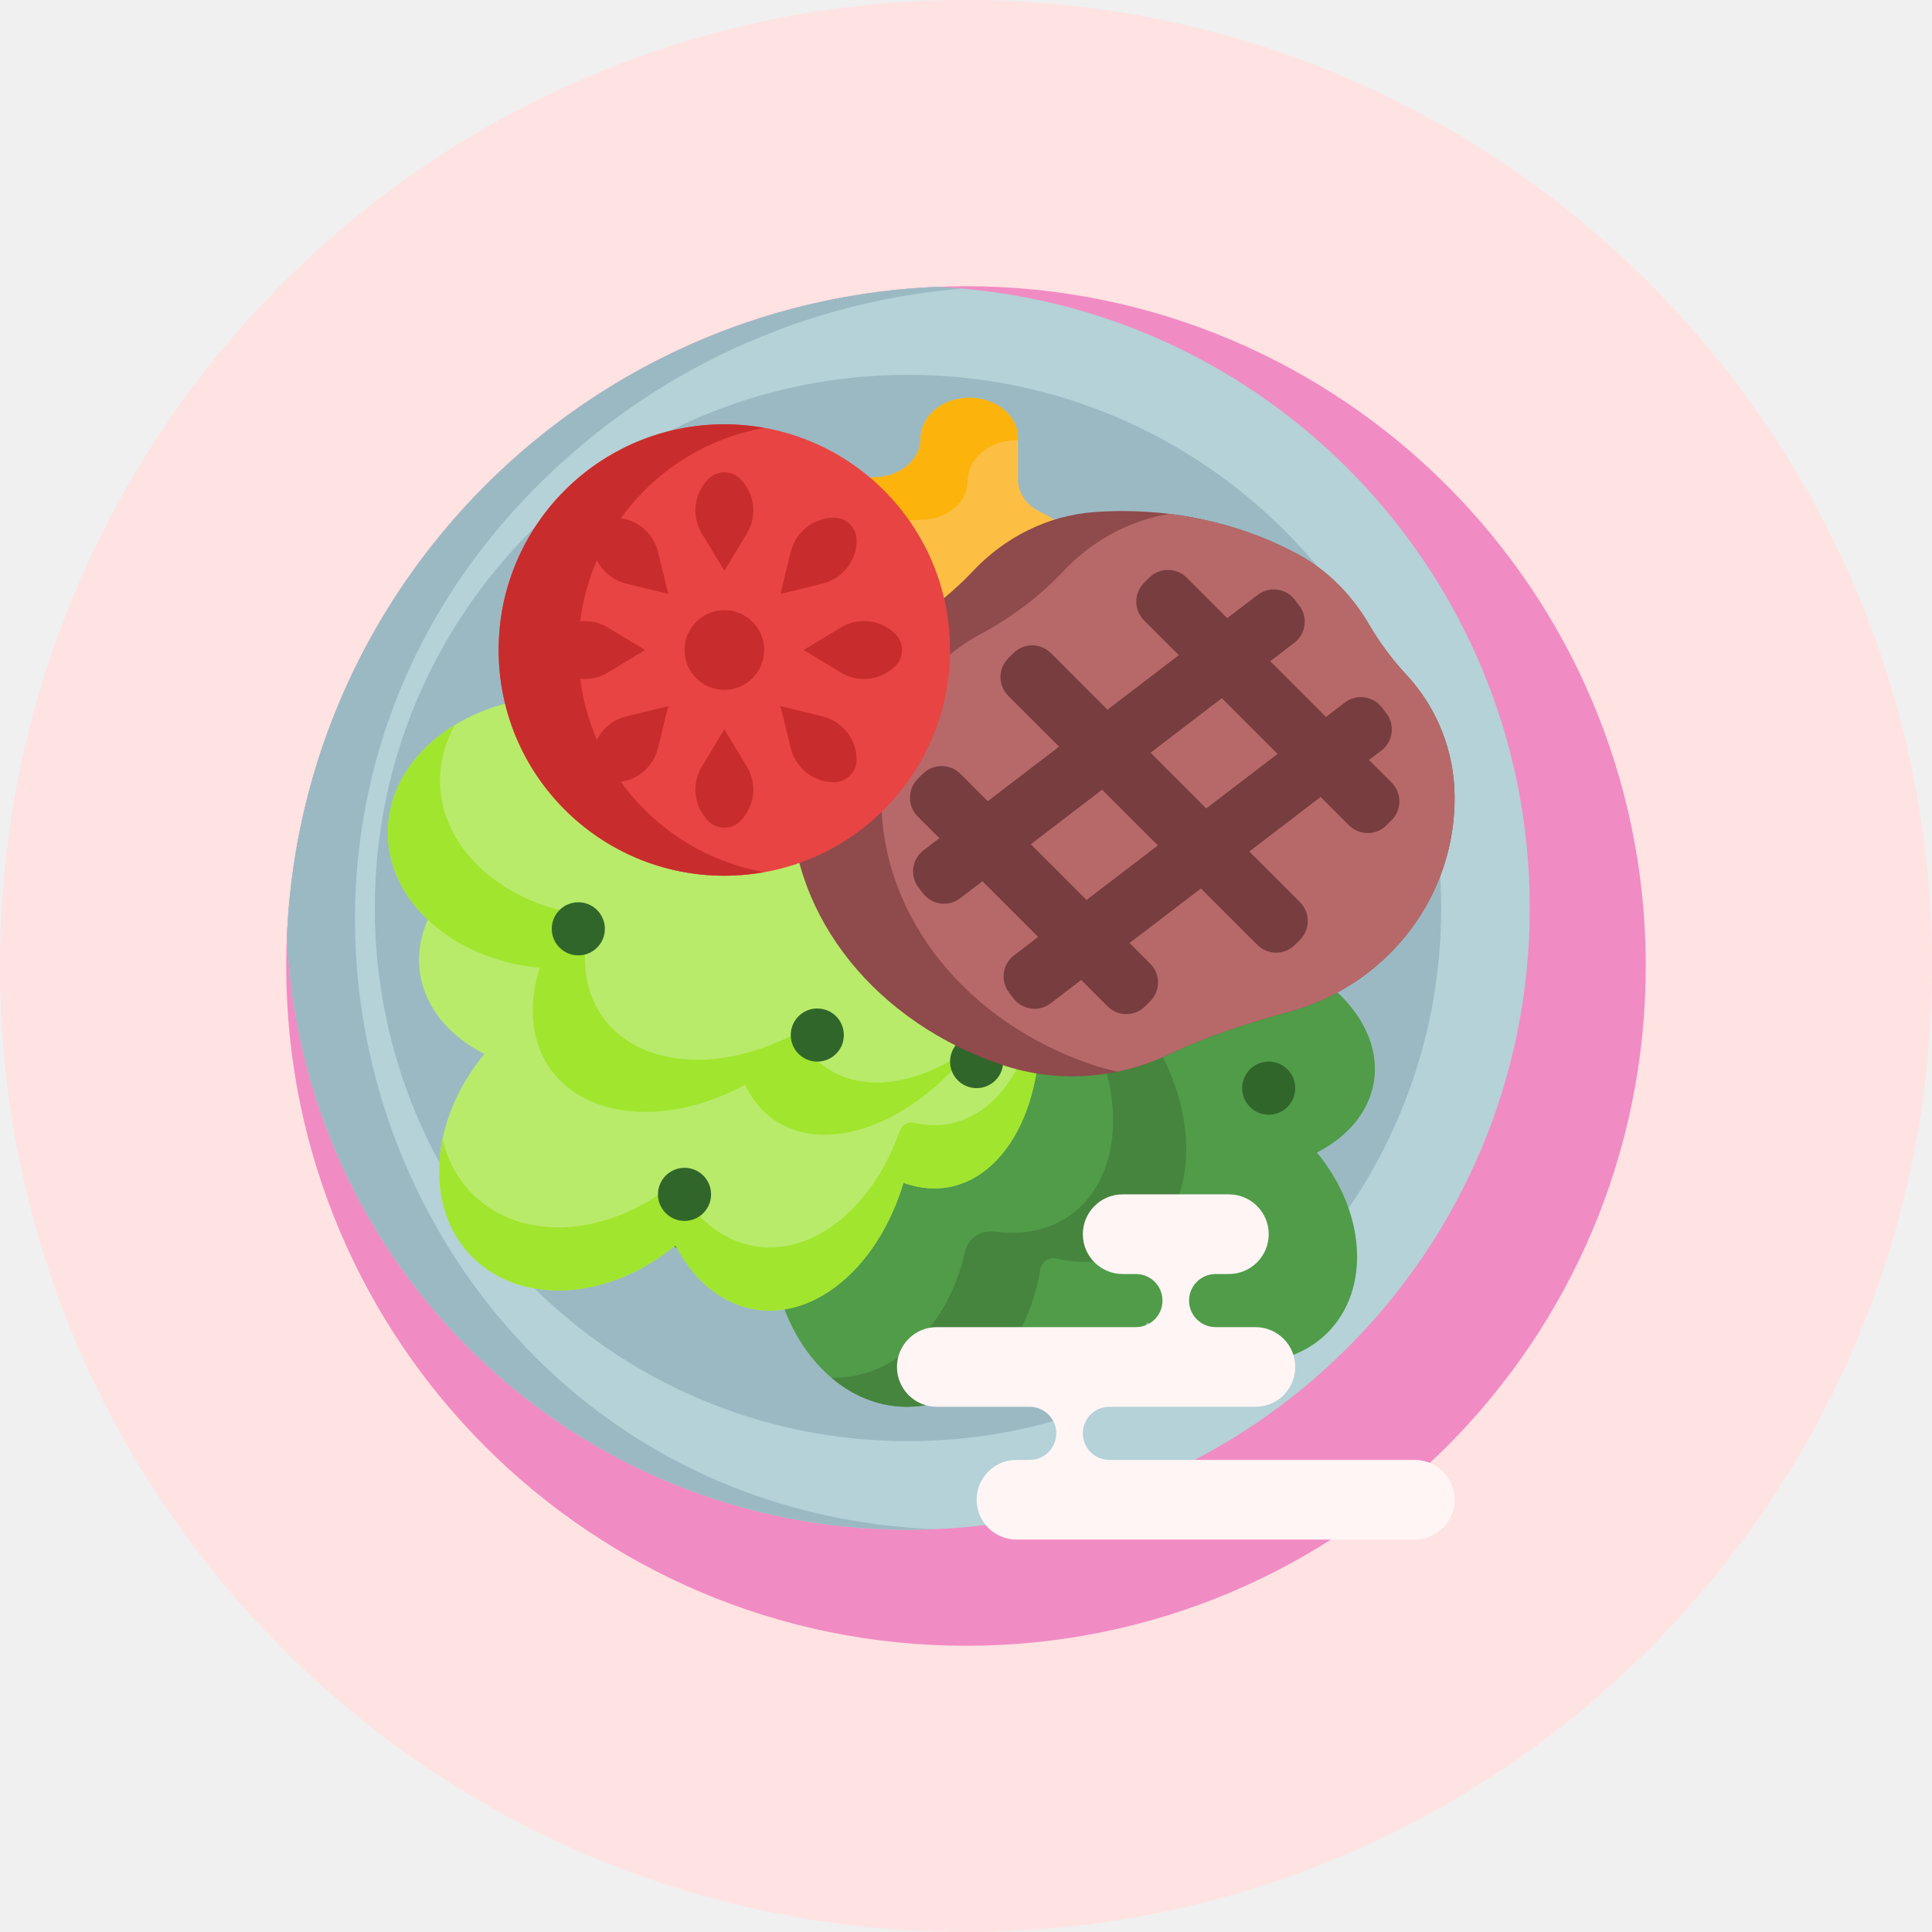
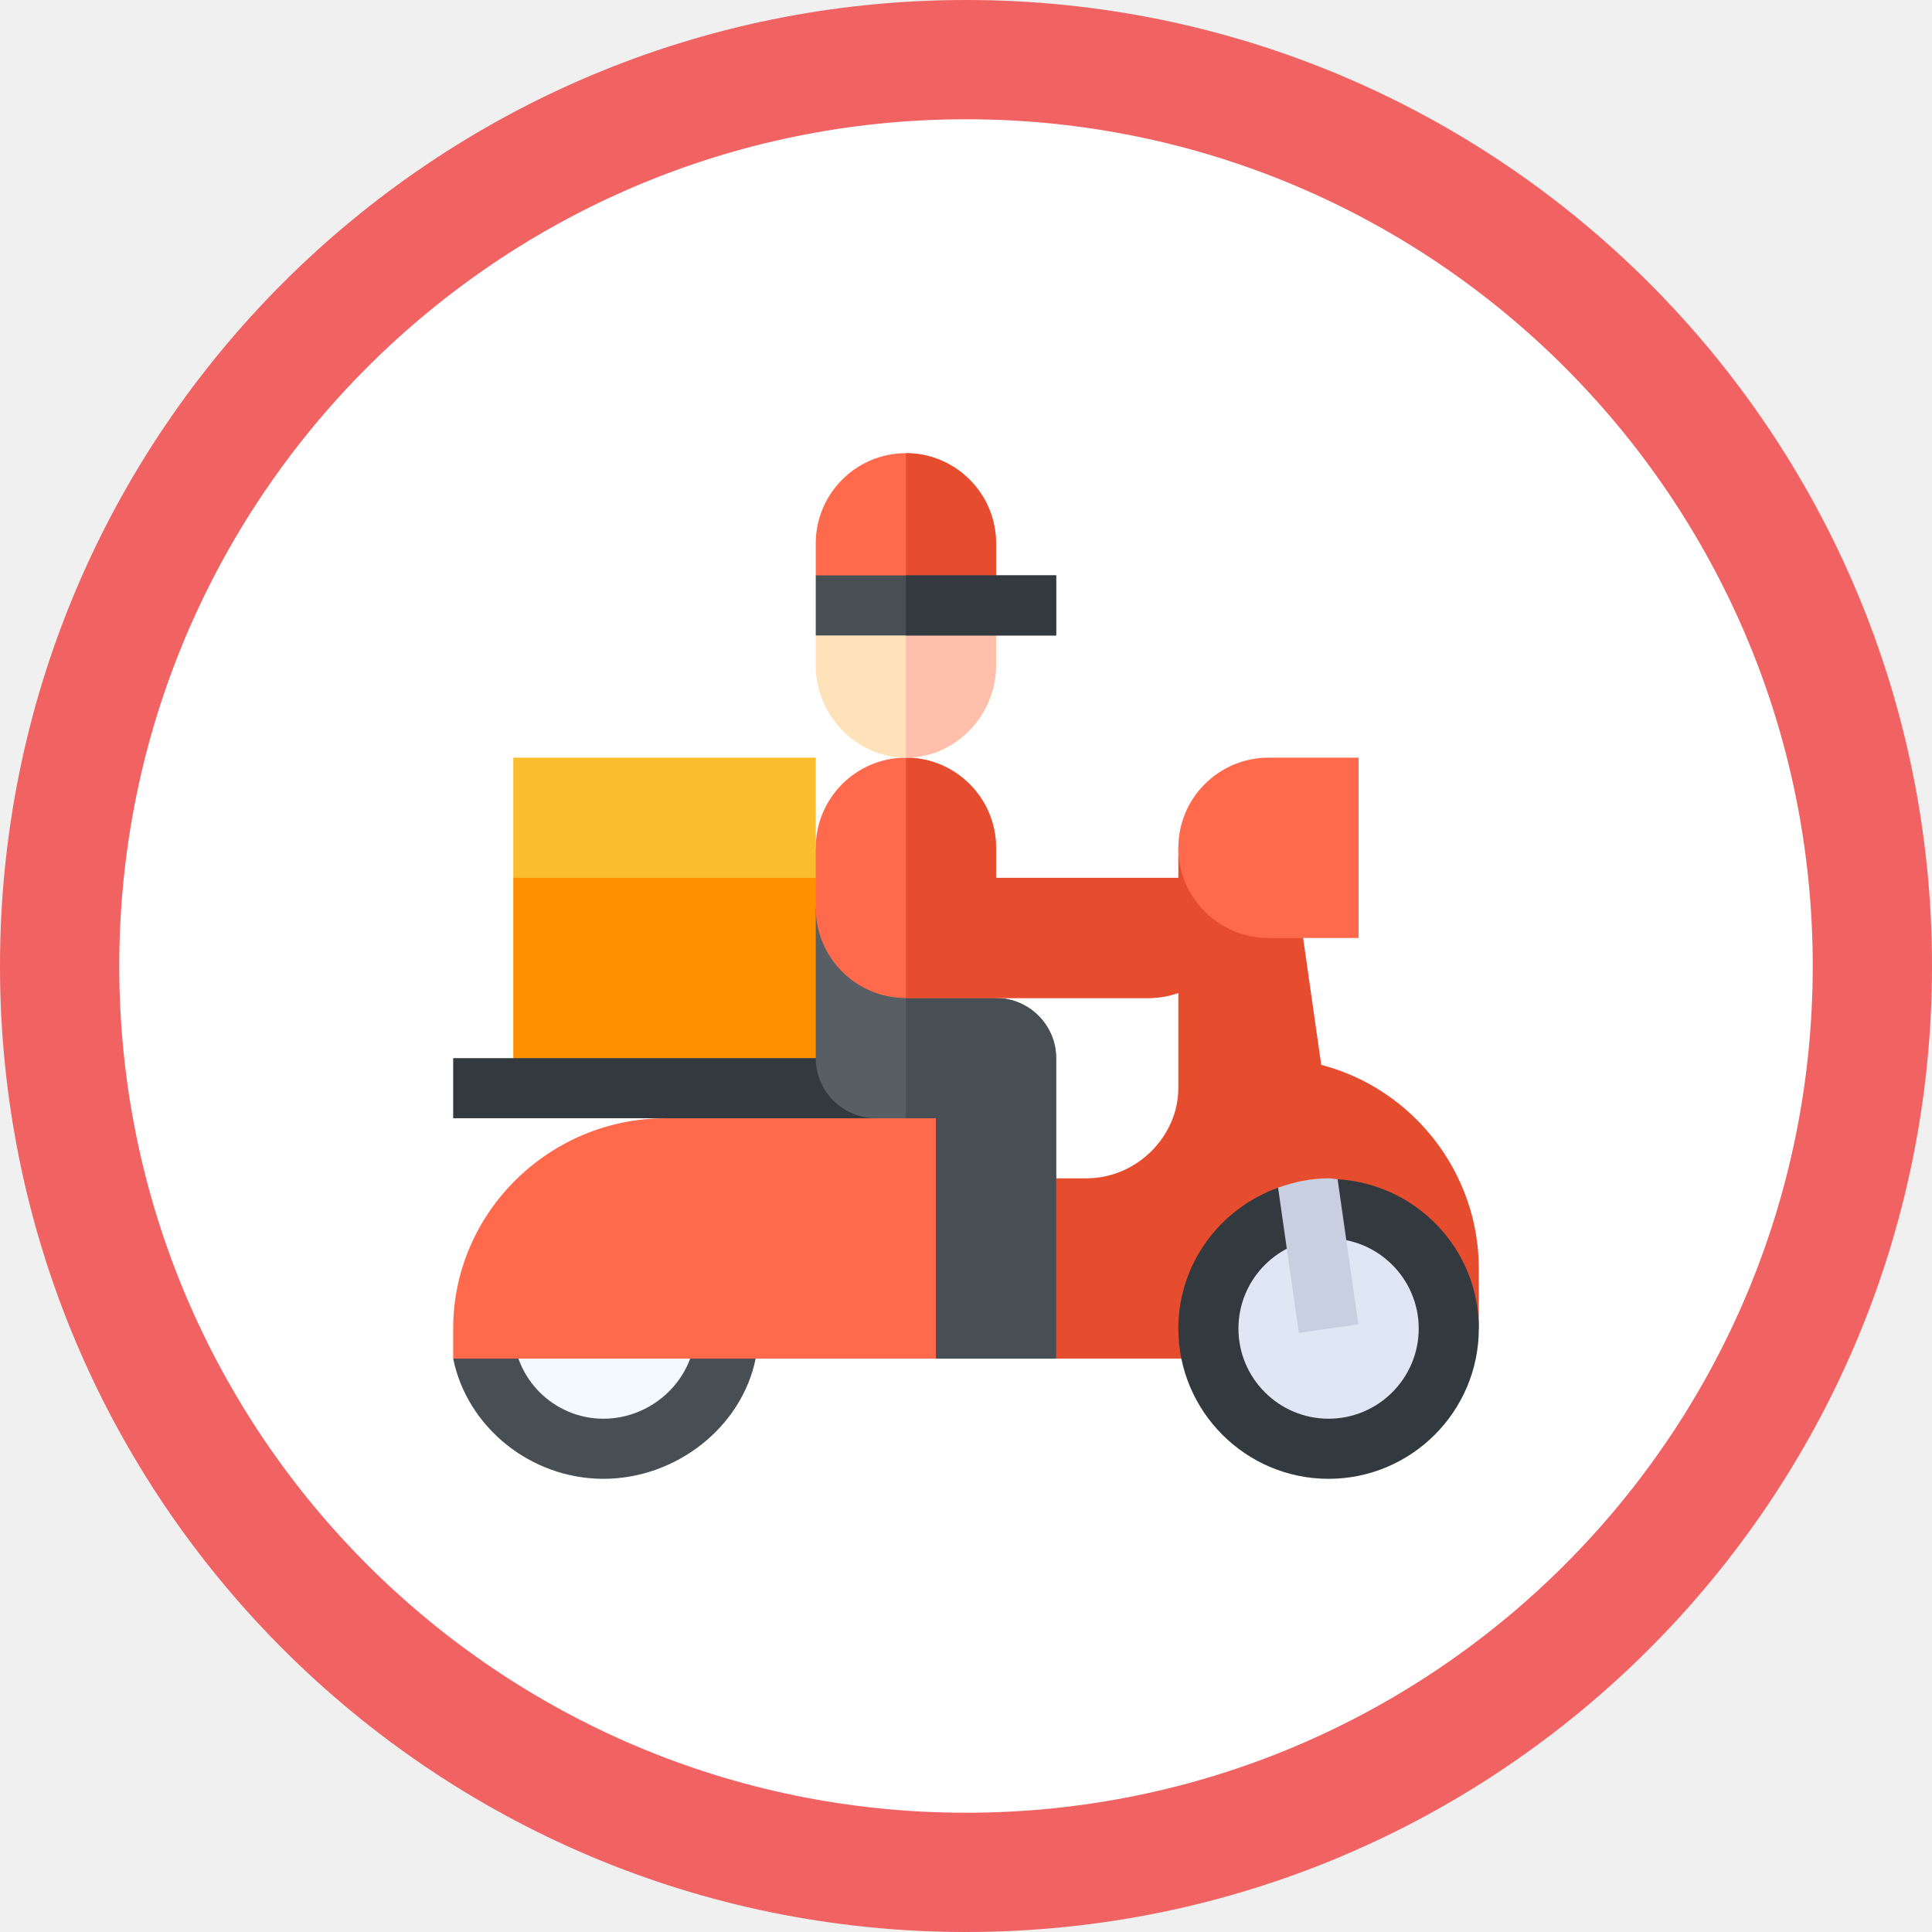
<svg xmlns="http://www.w3.org/2000/svg" width="162" height="162" viewBox="0 0 162 162" fill="none">
-   <circle cx="81" cy="81" r="81" fill="#FFE2E2" />
-   <path d="M138 81C138 49.519 112.481 24 81 24C49.519 24 24 49.519 24 81C24 112.481 49.519 138 81 138C112.481 138 138 112.481 138 81Z" fill="#F18BC3" />
-   <path d="M126.047 76.136C126.047 48.572 103.701 26.226 76.136 26.226C48.572 26.226 26.227 48.572 26.227 76.136C26.227 103.701 48.572 126.047 76.136 126.047C103.701 126.047 126.047 103.701 126.047 76.136Z" fill="#9BB9C3" />
-   <path d="M76.136 128.273C48.143 128.273 25.306 106.211 24.056 78.526C25.317 49.015 49.015 25.317 78.526 24.056C106.211 25.306 128.273 48.143 128.273 76.136C128.274 104.931 104.931 128.273 76.136 128.273ZM76.136 31.428C51.445 31.428 31.428 51.445 31.428 76.136C31.428 100.828 51.445 120.844 76.136 120.844C100.828 120.844 120.844 100.828 120.844 76.136C120.844 51.445 100.828 31.428 76.136 31.428V31.428Z" fill="#B4D2D7" />
-   <path d="M80.671 24.201C79.96 24.14 79.246 24.089 78.526 24.056C49.015 25.317 25.317 49.015 24.056 78.526C25.306 106.211 48.143 128.273 76.136 128.273C76.871 128.273 77.601 128.254 78.329 128.224C78.047 128.212 77.767 128.199 77.487 128.182C34.269 125.692 14.196 73.629 43.796 42.04C53.187 32.018 66.159 25.392 80.671 24.201V24.201Z" fill="#9BB9C3" />
-   <path d="M106.612 79.959C106.334 79.861 106.055 79.772 105.776 79.688C105.904 79.334 106.006 78.974 106.077 78.611C107.041 73.608 102.038 69.662 94.786 69.55C88.799 64.49 80.8 62.689 76.051 65.389C71.015 62.526 62.325 64.722 56.254 70.499C49.967 76.482 48.873 84.04 53.81 87.38C54.155 87.614 54.523 87.818 54.907 87.999C54.752 88.288 54.6 88.582 54.457 88.881C50.861 96.407 52.751 103.841 58.681 105.484C60.573 106.009 62.647 105.878 64.713 105.216C65.396 112.395 70.21 117.961 76.051 117.961C79.175 117.961 82.005 116.368 84.067 113.787C86.691 115.865 89.821 116.388 92.582 114.825C94.098 113.967 95.318 112.583 96.197 110.872C101.131 114.948 107.644 115.42 111.309 111.754C114.974 108.089 114.503 101.577 110.426 96.642C112.138 95.763 113.522 94.543 114.38 93.027C117.069 88.275 113.59 82.424 106.612 79.959V79.959Z" fill="#509C49" />
-   <path d="M95.847 70.499C92.661 67.466 88.752 65.422 85.029 64.576C86.682 65.525 88.273 66.693 89.715 68.065C96.001 74.048 97.096 81.606 92.159 84.947C91.814 85.18 91.446 85.384 91.061 85.565C91.217 85.855 91.368 86.148 91.512 86.447C95.108 93.973 93.217 101.407 87.288 103.051C86.047 103.395 84.727 103.457 83.383 103.272C82.243 103.114 81.161 103.848 80.911 104.972C79.557 111.063 75.149 115.527 69.918 115.527C69.848 115.527 69.78 115.523 69.711 115.521C71.525 117.062 73.704 117.961 76.051 117.961C81.557 117.961 86.15 113.016 87.231 106.435C87.334 105.814 87.937 105.395 88.551 105.531C90.226 105.904 91.884 105.911 93.421 105.484C99.35 103.841 101.241 96.407 97.644 88.881C97.502 88.582 97.35 88.288 97.195 87.999C97.578 87.818 97.946 87.614 98.292 87.38C103.229 84.04 102.134 76.482 95.847 70.499V70.499Z" fill="#46853E" />
-   <path d="M87.177 85.848C87.116 83.364 86.666 80.942 85.922 78.72C86.667 75.379 86.443 72.191 85.093 69.817C87.955 64.781 85.76 56.09 79.983 50.019C74 43.733 66.441 42.639 63.101 47.575C62.867 47.921 62.664 48.288 62.483 48.673C62.193 48.517 61.9 48.366 61.601 48.222C54.074 44.626 46.641 46.517 44.998 52.446C44.472 54.339 44.603 56.413 45.266 58.478C38.087 59.161 32.521 63.975 32.521 69.817C32.521 72.592 33.779 75.133 35.868 77.112C34.839 79.472 34.854 82.003 36.157 84.306C37.124 86.015 38.684 87.389 40.613 88.38C36.019 93.941 35.488 101.281 39.617 105.41C43.748 109.541 51.087 109.009 56.648 104.415C57.639 106.344 59.014 107.904 60.723 108.871C66.077 111.901 72.67 107.982 75.449 100.117C75.56 99.804 75.66 99.49 75.754 99.175C76.154 99.319 76.559 99.434 76.969 99.513C82.821 100.642 87.392 94.524 87.177 85.848V85.848Z" fill="#B8EB6A" />
-   <path d="M87.177 85.848C87.16 85.142 87.108 84.441 87.031 83.748C86.2 90.677 82.072 95.204 76.969 94.219C76.866 94.199 76.764 94.177 76.663 94.153C76.148 94.031 75.631 94.308 75.455 94.806C75.454 94.812 75.452 94.817 75.449 94.822C72.671 102.687 66.078 106.607 60.723 103.577C59.014 102.61 57.639 101.05 56.648 99.121C51.087 103.715 43.748 104.247 39.618 100.116C38.34 98.839 37.511 97.255 37.107 95.511C36.331 99.249 37.123 102.915 39.618 105.41C43.748 109.541 51.087 109.009 56.648 104.414C57.639 106.344 59.014 107.904 60.723 108.871C66.078 111.901 72.671 107.981 75.449 100.116C75.56 99.804 75.66 99.489 75.755 99.174C76.155 99.319 76.559 99.434 76.969 99.513C82.821 100.642 87.392 94.524 87.177 85.848ZM63.101 92.057C62.867 91.712 62.664 91.344 62.483 90.959C62.193 91.115 61.9 91.266 61.601 91.41C54.075 95.006 46.641 93.115 44.998 87.186C44.473 85.294 44.603 83.219 45.267 81.155C38.087 80.471 32.521 75.657 32.521 69.816C32.521 66.138 34.728 62.869 38.154 60.781C37.345 62.205 36.893 63.782 36.893 65.444C36.893 71.285 42.459 76.099 49.639 76.782C48.977 78.847 48.845 80.922 49.37 82.814C51.014 88.743 58.447 90.634 65.973 87.037C66.272 86.894 66.566 86.743 66.855 86.587C67.036 86.972 67.24 87.34 67.475 87.685C70.327 91.901 76.257 91.714 81.655 87.653C81.137 88.33 80.58 88.986 79.983 89.613C74 95.9 66.442 96.995 63.101 92.057V92.057Z" fill="#A1E52E" />
-   <path d="M50.719 77.883C50.719 76.653 49.722 75.656 48.492 75.656C47.262 75.656 46.266 76.653 46.266 77.883C46.266 79.113 47.262 80.109 48.492 80.109C49.722 80.109 50.719 79.113 50.719 77.883ZM57.398 102.375C56.169 102.375 55.172 101.378 55.172 100.148C55.172 98.919 56.169 97.922 57.398 97.922C58.628 97.922 59.625 98.919 59.625 100.148C59.625 101.378 58.628 102.375 57.398 102.375ZM81.891 91.242C80.661 91.242 79.664 90.246 79.664 89.016C79.664 87.786 80.661 86.789 81.891 86.789C83.121 86.789 84.117 87.786 84.117 89.016C84.117 90.246 83.121 91.242 81.891 91.242ZM68.531 89.016C67.301 89.016 66.305 88.019 66.305 86.789C66.305 85.559 67.301 84.562 68.531 84.562C69.761 84.562 70.758 85.559 70.758 86.789C70.758 88.019 69.761 89.016 68.531 89.016ZM106.383 93.469C105.153 93.469 104.156 92.472 104.156 91.242C104.156 90.012 105.153 89.016 106.383 89.016C107.613 89.016 108.609 90.012 108.609 91.242C108.609 92.472 107.613 93.469 106.383 93.469Z" fill="#31662B" />
-   <path d="M87.296 42.957C86.075 42.401 85.354 41.318 85.354 40.175V36.691C85.354 34.794 83.419 33.265 81.075 33.355C78.879 33.44 77.19 34.987 77.19 36.786V36.807C77.19 38.619 75.368 40.043 73.154 40.031C73.138 40.031 73.124 40.031 73.108 40.031C69.097 40.031 65.896 42.872 66.347 46.229C66.687 48.755 81.486 53.632 84.715 53.36C87.862 53.095 90.41 51.028 90.754 48.454C91.07 46.1 89.591 44.002 87.296 42.957V42.957Z" fill="#FDBF43" />
-   <path d="M85.354 36.918V36.692C85.354 34.794 83.419 33.265 81.075 33.355C78.88 33.441 77.191 34.988 77.191 36.786V36.807C77.191 38.619 75.368 40.044 73.154 40.031C73.138 40.031 73.124 40.031 73.108 40.031C69.097 40.031 65.896 42.873 66.347 46.229C66.456 47.035 68.037 48.081 70.245 49.122C70.27 46.065 73.304 43.593 77.047 43.593H77.093C79.308 43.605 81.129 42.18 81.129 40.368V40.347C81.129 38.548 82.818 37.001 85.014 36.917C85.128 36.913 85.242 36.915 85.354 36.918V36.918Z" fill="#FCB30B" />
-   <path d="M114.809 52.384C113.361 49.9 111.315 47.803 108.781 46.447C104.527 44.169 99.51 42.853 94.137 42.853C93.324 42.853 92.52 42.883 91.726 42.942C87.839 43.231 84.252 45.051 81.58 47.889C79.621 49.969 77.267 51.761 74.616 53.178C69.585 55.87 66.34 61.058 66.305 66.762C66.305 66.805 66.305 66.847 66.305 66.89C66.305 77.089 73.659 85.804 84.039 89.295C88.668 90.852 93.725 90.482 98.121 88.356C101.177 86.877 104.959 85.68 108.112 84.826C116.015 82.686 121.73 75.669 121.96 67.485C121.965 67.287 121.969 67.088 121.969 66.89C121.969 66.862 121.969 66.835 121.968 66.807C121.953 63.031 120.518 59.376 117.95 56.607C116.742 55.304 115.687 53.889 114.809 52.384V52.384Z" fill="#8F4A4B" />
-   <path d="M121.961 67.485C121.966 67.287 121.969 67.089 121.969 66.891V66.807C121.954 63.031 120.518 59.376 117.951 56.607C116.742 55.304 115.687 53.889 114.809 52.385C113.361 49.901 111.315 47.804 108.781 46.447C105.584 44.735 101.957 43.567 98.072 43.092C94.667 43.639 91.554 45.357 89.17 47.889C87.211 49.969 84.857 51.761 82.207 53.179C77.177 55.871 73.93 61.058 73.896 66.763C73.896 66.805 73.895 66.848 73.895 66.891C73.895 77.089 81.251 85.804 91.63 89.295C92.314 89.526 93.008 89.708 93.707 89.855C95.223 89.54 96.706 89.04 98.121 88.356C101.177 86.877 104.96 85.681 108.112 84.826C116.015 82.686 121.73 75.67 121.961 67.485V67.485Z" fill="#B7696A" />
-   <path d="M115.833 62.931L114.792 63.726L116.689 65.622C117.558 66.492 117.558 67.902 116.689 68.772L116.26 69.2C115.39 70.07 113.98 70.07 113.111 69.2L110.737 66.826L104.755 71.399L109.009 75.653C109.878 76.523 109.878 77.933 109.009 78.802L108.58 79.231C107.71 80.101 106.3 80.101 105.43 79.231L100.699 74.5L94.717 79.072L96.448 80.804C97.317 81.673 97.317 83.082 96.448 83.952L96.019 84.382C95.149 85.252 93.739 85.252 92.87 84.382L90.661 82.173L88.1 84.13C87.123 84.877 85.725 84.691 84.979 83.714L84.61 83.231C83.863 82.254 84.05 80.857 85.027 80.11L87.051 78.562L82.379 73.891L80.509 75.32C79.532 76.067 78.134 75.88 77.388 74.903L77.019 74.421C76.272 73.444 76.459 72.046 77.436 71.299L78.768 70.281L76.952 68.465C76.082 67.595 76.082 66.185 76.952 65.315L77.381 64.886C78.251 64.017 79.661 64.017 80.53 64.886L82.824 67.181L88.806 62.608L84.543 58.343C83.673 57.474 83.673 56.065 84.543 55.195L84.972 54.766C85.841 53.896 87.251 53.896 88.121 54.766L92.862 59.508L98.845 54.935L95.928 52.018C95.059 51.149 95.059 49.739 95.928 48.87L96.358 48.44C97.227 47.571 98.637 47.571 99.507 48.44L102.9 51.834L105.458 49.88C106.435 49.133 107.833 49.32 108.579 50.296L108.948 50.779C109.695 51.756 109.508 53.154 108.531 53.9L106.511 55.444L111.183 60.117L112.759 58.911C113.737 58.165 115.133 58.351 115.88 59.328L116.249 59.81C116.996 60.787 116.809 62.184 115.833 62.931V62.931ZM86.434 70.79L91.106 75.463L97.089 70.889L92.416 66.218L86.434 70.79ZM102.454 58.544L96.472 63.117L101.144 67.789L107.126 63.217L102.454 58.544Z" fill="#783D3E" />
-   <path d="M79.664 54.504C79.664 44.051 71.191 35.578 60.738 35.578C50.286 35.578 41.812 44.051 41.812 54.504C41.812 64.957 50.286 73.43 60.738 73.43C71.191 73.43 79.664 64.957 79.664 54.504Z" fill="#E84444" />
-   <path d="M60.738 73.43C61.879 73.43 62.993 73.323 64.078 73.13C59.145 72.251 54.874 69.461 52.056 65.554C53.553 65.343 54.8 64.243 55.168 62.741L56.035 59.208L52.501 60.074C51.409 60.342 50.531 61.075 50.051 62.029C49.355 60.425 48.875 58.707 48.647 56.91C49.438 56.992 50.256 56.826 50.974 56.39L54.087 54.504L50.974 52.617C50.256 52.182 49.438 52.016 48.647 52.098C48.875 50.3 49.355 48.583 50.051 46.98C50.532 47.934 51.409 48.666 52.501 48.934L56.035 49.801L55.168 46.267C54.8 44.764 53.553 43.665 52.056 43.454C54.873 39.547 59.145 36.757 64.078 35.878C62.993 35.684 61.879 35.578 60.738 35.578C50.286 35.578 41.812 44.051 41.812 54.504C41.812 64.957 50.286 73.43 60.738 73.43V73.43ZM60.738 57.844C58.894 57.844 57.398 56.349 57.398 54.504C57.398 52.659 58.894 51.164 60.738 51.164C62.583 51.164 64.078 52.659 64.078 54.504C64.078 56.349 62.583 57.844 60.738 57.844ZM60.738 61.155L62.625 64.268C63.518 65.742 63.289 67.635 62.07 68.855C62.066 68.859 62.062 68.863 62.059 68.867C61.335 69.583 60.141 69.583 59.418 68.867C59.414 68.863 59.41 68.859 59.406 68.855C58.187 67.636 57.959 65.742 58.852 64.268L60.738 61.155ZM60.738 47.853L58.852 44.74C57.959 43.266 58.187 41.372 59.407 40.153C59.41 40.149 59.414 40.145 59.418 40.141C60.142 39.425 61.336 39.425 62.059 40.141C62.063 40.145 62.066 40.149 62.071 40.153C63.289 41.371 63.518 43.266 62.625 44.74L60.738 47.853ZM75.1 55.824C75.097 55.828 75.093 55.832 75.089 55.836C73.87 57.055 71.976 57.284 70.502 56.39L67.389 54.504L70.502 52.617C71.976 51.724 73.87 51.953 75.089 53.172C75.094 53.176 75.097 53.18 75.101 53.184C75.817 53.906 75.817 55.101 75.1 55.824V55.824ZM68.976 48.934L65.441 49.801L66.308 46.267C66.719 44.592 68.22 43.415 69.944 43.415H69.961C70.979 43.419 71.823 44.264 71.828 45.281C71.828 45.287 71.828 45.292 71.828 45.298C71.828 47.022 70.65 48.523 68.976 48.934V48.934ZM71.828 63.709C71.828 63.715 71.828 63.721 71.828 63.727C71.823 64.744 70.978 65.589 69.96 65.593C69.955 65.593 69.95 65.593 69.944 65.593C68.22 65.593 66.719 64.416 66.308 62.741L65.441 59.207L68.976 60.074C70.65 60.484 71.828 61.986 71.828 63.709Z" fill="#C92C2C" />
-   <path d="M121.969 125.754C121.969 123.909 120.474 122.414 118.629 122.414H93.023C91.794 122.414 90.797 121.417 90.797 120.188C90.797 118.958 91.794 117.961 93.023 117.961H105.27C107.114 117.961 108.609 116.466 108.609 114.621C108.609 112.776 107.114 111.281 105.27 111.281H101.93C100.7 111.281 99.703 110.285 99.703 109.055C99.703 107.825 100.7 106.828 101.93 106.828H103.043C104.888 106.828 106.383 105.333 106.383 103.488C106.383 101.644 104.888 100.148 103.043 100.148H94.137C92.292 100.148 90.797 101.644 90.797 103.488C90.797 105.333 92.292 106.828 94.137 106.828H95.25C96.48 106.828 97.477 107.825 97.477 109.055C97.477 110.285 96.48 111.281 95.25 111.281H78.551C76.706 111.281 75.211 112.776 75.211 114.621C75.211 116.466 76.706 117.961 78.551 117.961H86.344C87.574 117.961 88.57 118.958 88.57 120.188C88.57 121.417 87.574 122.414 86.344 122.414H85.231C83.386 122.414 81.891 123.909 81.891 125.754C81.891 127.599 83.386 129.094 85.231 129.094H118.629C120.474 129.094 121.969 127.599 121.969 125.754Z" fill="#FFF5F5" />
+   <circle cx="81" cy="81" r="81" fill="#F16263" />
+   <path d="M152 81C152 120.212 120.212 152 81 152C41.788 152 10 120.212 10 81C10 41.788 41.788 10 81 10C120.212 10 152 41.788 152 81Z" fill="white" />
+   <path d="M75.961 38C71.793 38 68.402 41.391 68.402 45.559V48.246L73.441 50.766H75.961H78.481L83.519 48.246V45.559C83.519 41.391 80.129 38 75.961 38Z" fill="#FF6A4D" />
+   <path d="M83.519 48.246V45.559C83.519 41.391 80.129 38 75.961 38V50.766H78.481L83.519 48.246Z" fill="#E64D2E" />
+   <path d="M38 113.922C39.168 119.672 44.503 124 50.598 124C56.692 124 62.196 119.672 63.363 113.922L57.889 111.402H41.498L38 113.922Z" fill="#474F54" />
+   <path d="M50.598 118.961C46.43 118.961 43.039 115.57 43.039 111.402C43.039 107.234 46.43 103.844 50.598 103.844C54.766 103.844 58.324 107.234 58.324 111.402C58.324 115.57 54.766 118.961 50.598 118.961Z" fill="#F2F9FF" />
+   <path d="M63.363 68.57H48.078L43.039 73.609V88.727L48.078 91.246H63.363L70.922 88.727V75.121L68.402 73.609L63.363 68.57Z" fill="#FF9100" />
+   <path d="M43.039 63.531V73.609H68.402L70.922 72.305L68.402 71.09V63.531H43.039Z" fill="#FABE2C" />
+   <path d="M78.481 113.922H38V111.402C38 101.662 46.064 93.766 55.805 93.766L60.004 91.246H83.519V109.723L78.481 113.922Z" fill="#FF6A4D" />
+   <path d="M38 88.727H73.441V93.766H38V88.727Z" fill="#32393F" />
+   <path d="M91.078 101.475V110.949L88.559 113.922H78.481V93.766H73.441C70.67 93.766 68.402 91.498 68.402 88.727V76.129H83.519V83.688C86.291 83.688 88.559 85.955 88.559 88.727V98.805L91.078 101.475Z" fill="#575F64" />
+   <path d="M91.078 101.475V110.949L88.559 113.922H78.481V93.766H75.961V76.129H83.519V83.688C86.291 83.688 88.559 85.955 88.559 88.727V98.805L91.078 101.475Z" fill="#474F54" />
+   <path d="M83.519 73.609V71.09C83.519 66.922 80.129 63.531 75.961 63.531C71.793 63.531 68.402 66.922 68.402 71.09V76.129C68.402 80.303 71.786 83.688 75.961 83.688H96.285C100.46 83.688 103.844 80.303 103.844 76.129V73.609H83.519Z" fill="#FF6A4D" />
+   <path d="M103.844 76.129V73.609H83.519V71.09C83.519 66.922 80.129 63.531 75.961 63.531V83.688H96.285C100.46 83.688 103.844 80.303 103.844 76.129Z" fill="#E64D2E" />
+   <path d="M78.481 50.766H75.961H73.441L68.402 53.285V55.805C68.402 59.973 71.793 63.531 75.961 63.531C80.129 63.531 83.519 59.973 83.519 55.805V53.285L78.481 50.766Z" fill="#FFE1BA" />
+   <path d="M83.519 55.805V53.285L78.481 50.766H75.961V63.531C80.129 63.531 83.519 59.973 83.519 55.805Z" fill="#FFBFAB" />
+   <path d="M75.961 48.246H68.402V53.285H75.961H88.559V48.246H75.961Z" fill="#474F54" />
+   <path d="M75.961 48.246H88.559V53.285H75.961V48.246Z" fill="#32393F" />
+   <path d="M110.787 89.29C110.509 87.329 109.958 83.466 108.858 75.772L98.805 71.09V91.246C98.805 95.221 95.381 98.805 91.078 98.805H88.559V113.922H93.598H118.961L124 111.402V106.363C124 98.303 118.439 91.276 110.787 89.29V89.29Z" fill="#E64D2E" />
+   <path d="M113.922 78.648H106.363C102.195 78.648 98.805 75.258 98.805 71.09C98.805 66.922 102.195 63.531 106.363 63.531H113.922V78.648Z" fill="#FF6A4D" />
+   <path d="M112.16 98.881L111.427 101.681L107.169 99.589C102.309 101.338 98.805 105.948 98.805 111.402C98.805 118.348 104.456 124 111.402 124C118.348 124 124 118.348 124 111.402C124 104.716 118.747 99.282 112.16 98.881V98.881Z" fill="#32393F" />
+   <path d="M111.402 103.844C107.234 103.844 103.844 107.234 103.844 111.402C103.844 115.57 107.234 118.961 111.402 118.961C115.57 118.961 118.961 115.57 118.961 111.402C118.961 107.234 115.57 103.844 111.402 103.844Z" fill="#DFE7F4" />
+   <path d="M113.897 111.046L112.16 98.881C111.904 98.866 111.662 98.805 111.402 98.805C109.91 98.805 108.498 99.111 107.169 99.589L108.908 111.759L113.897 111.046Z" fill="#C7CFE1" />
</svg>
